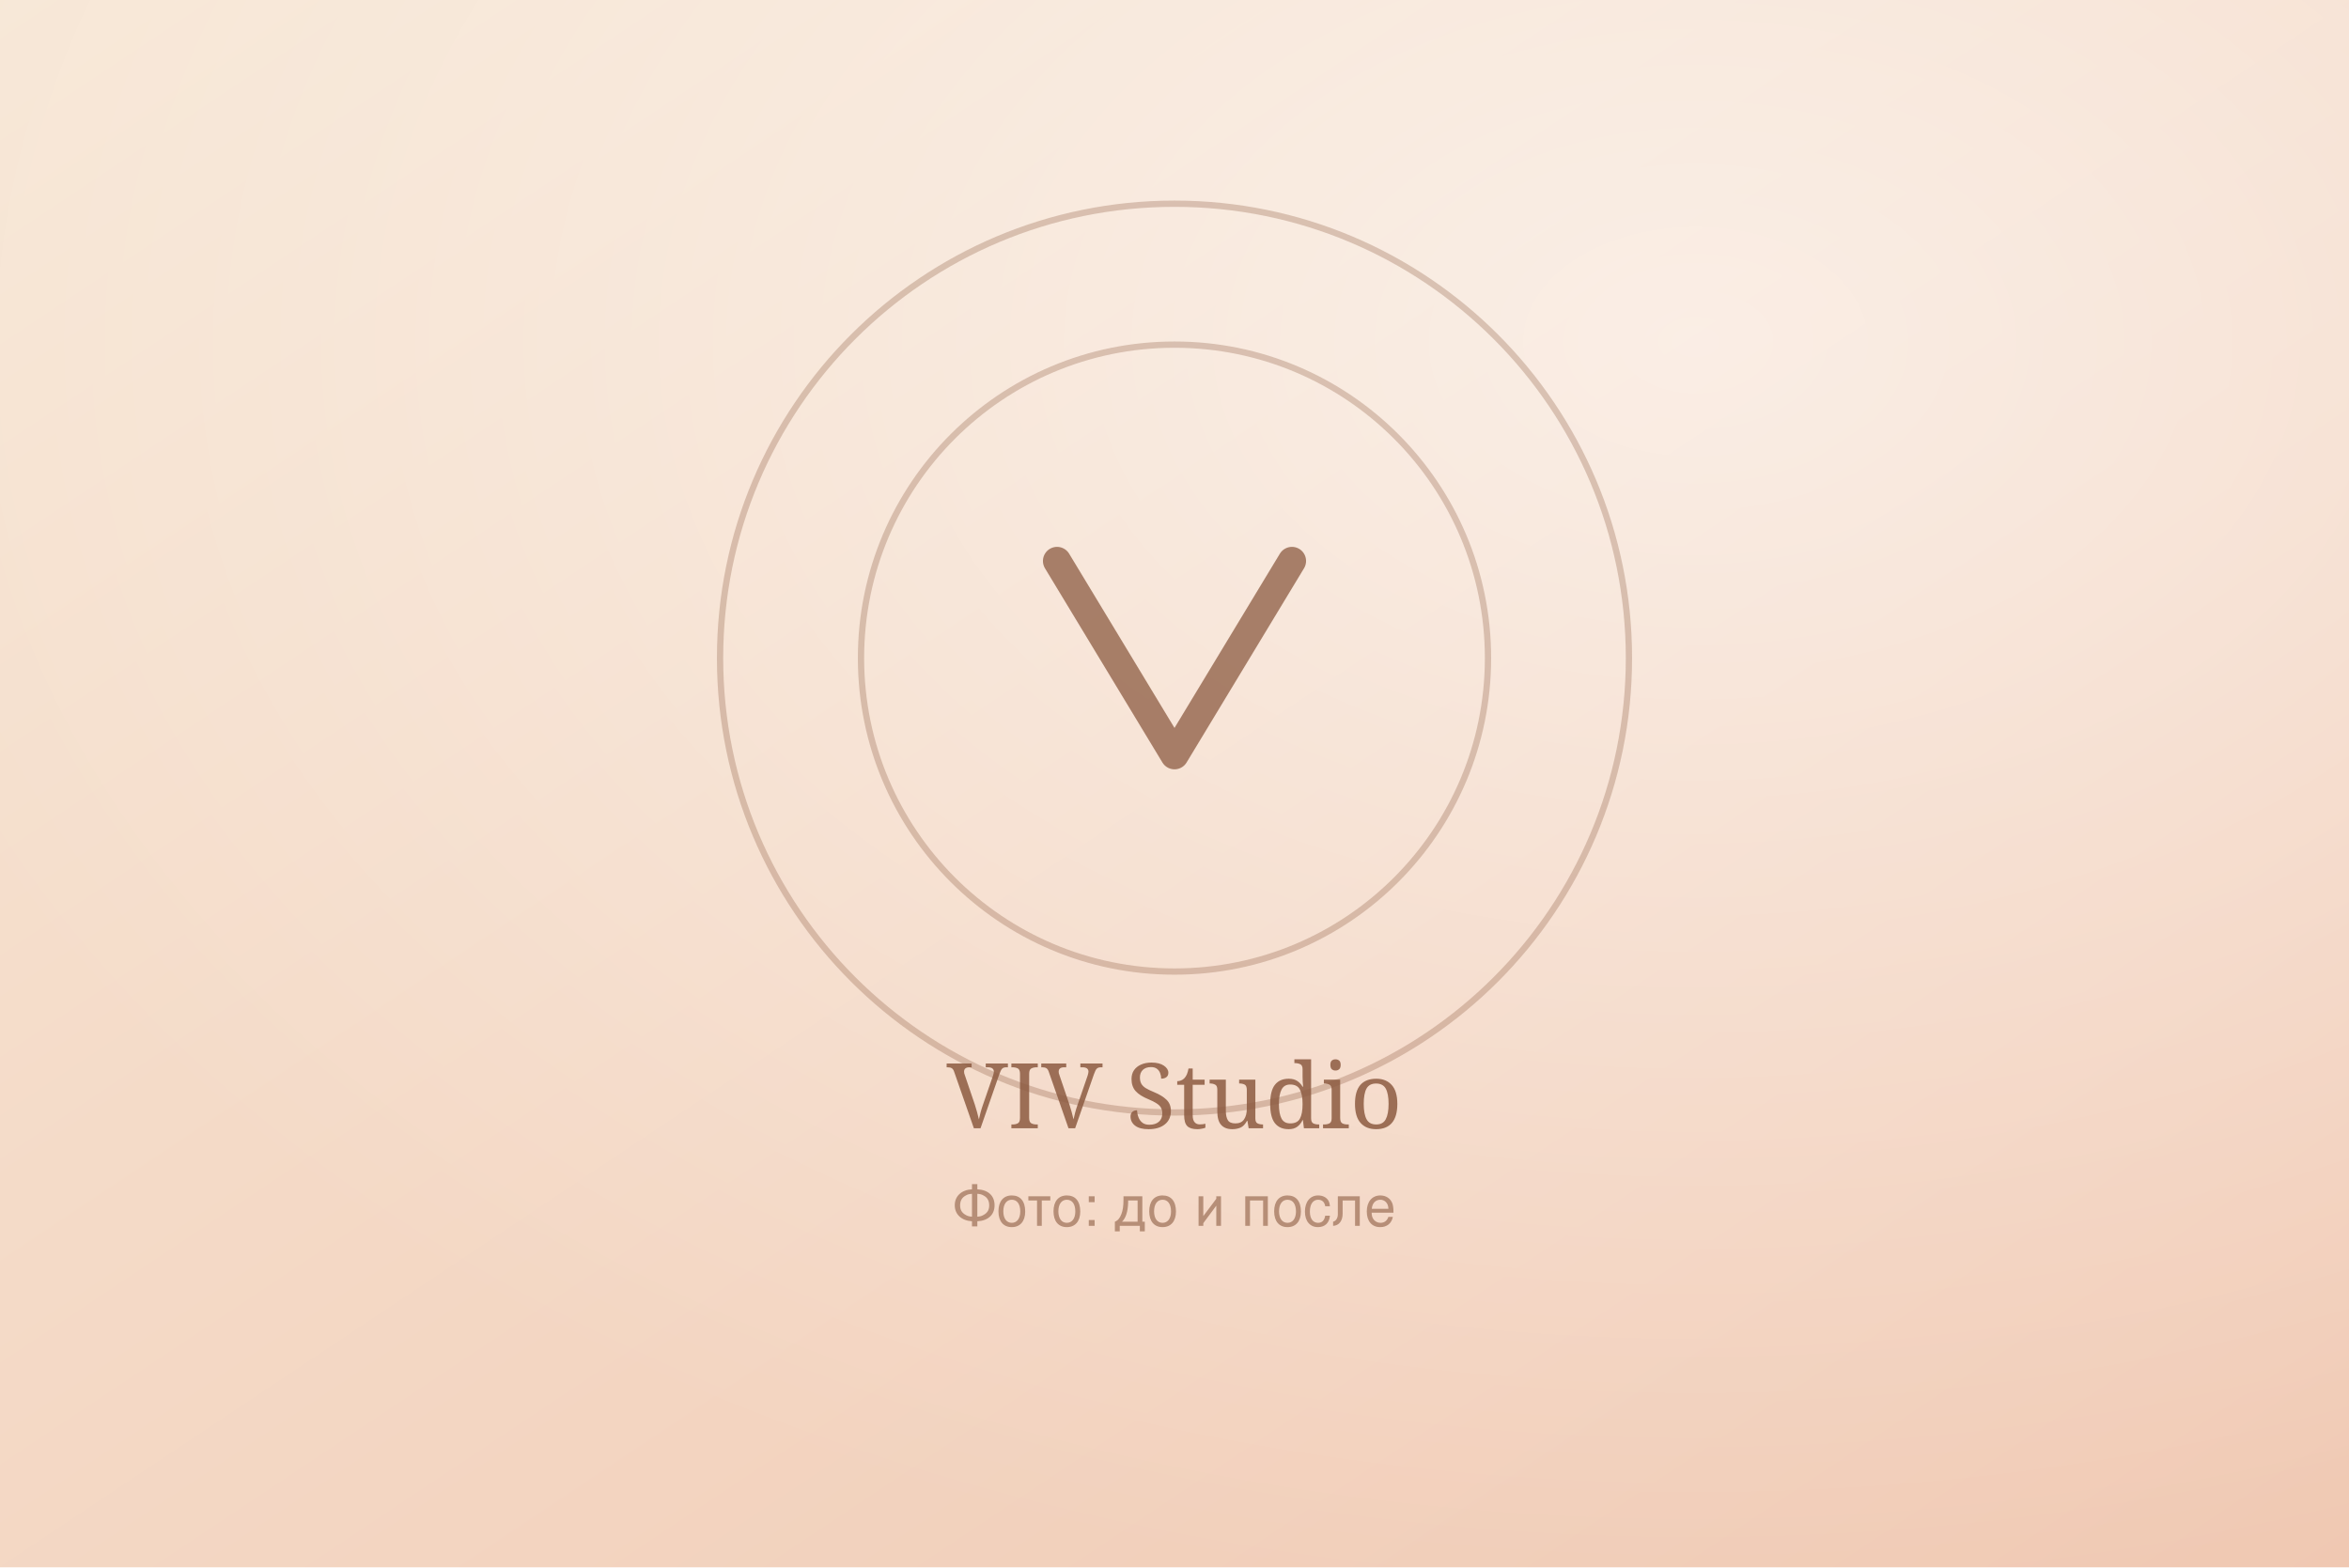
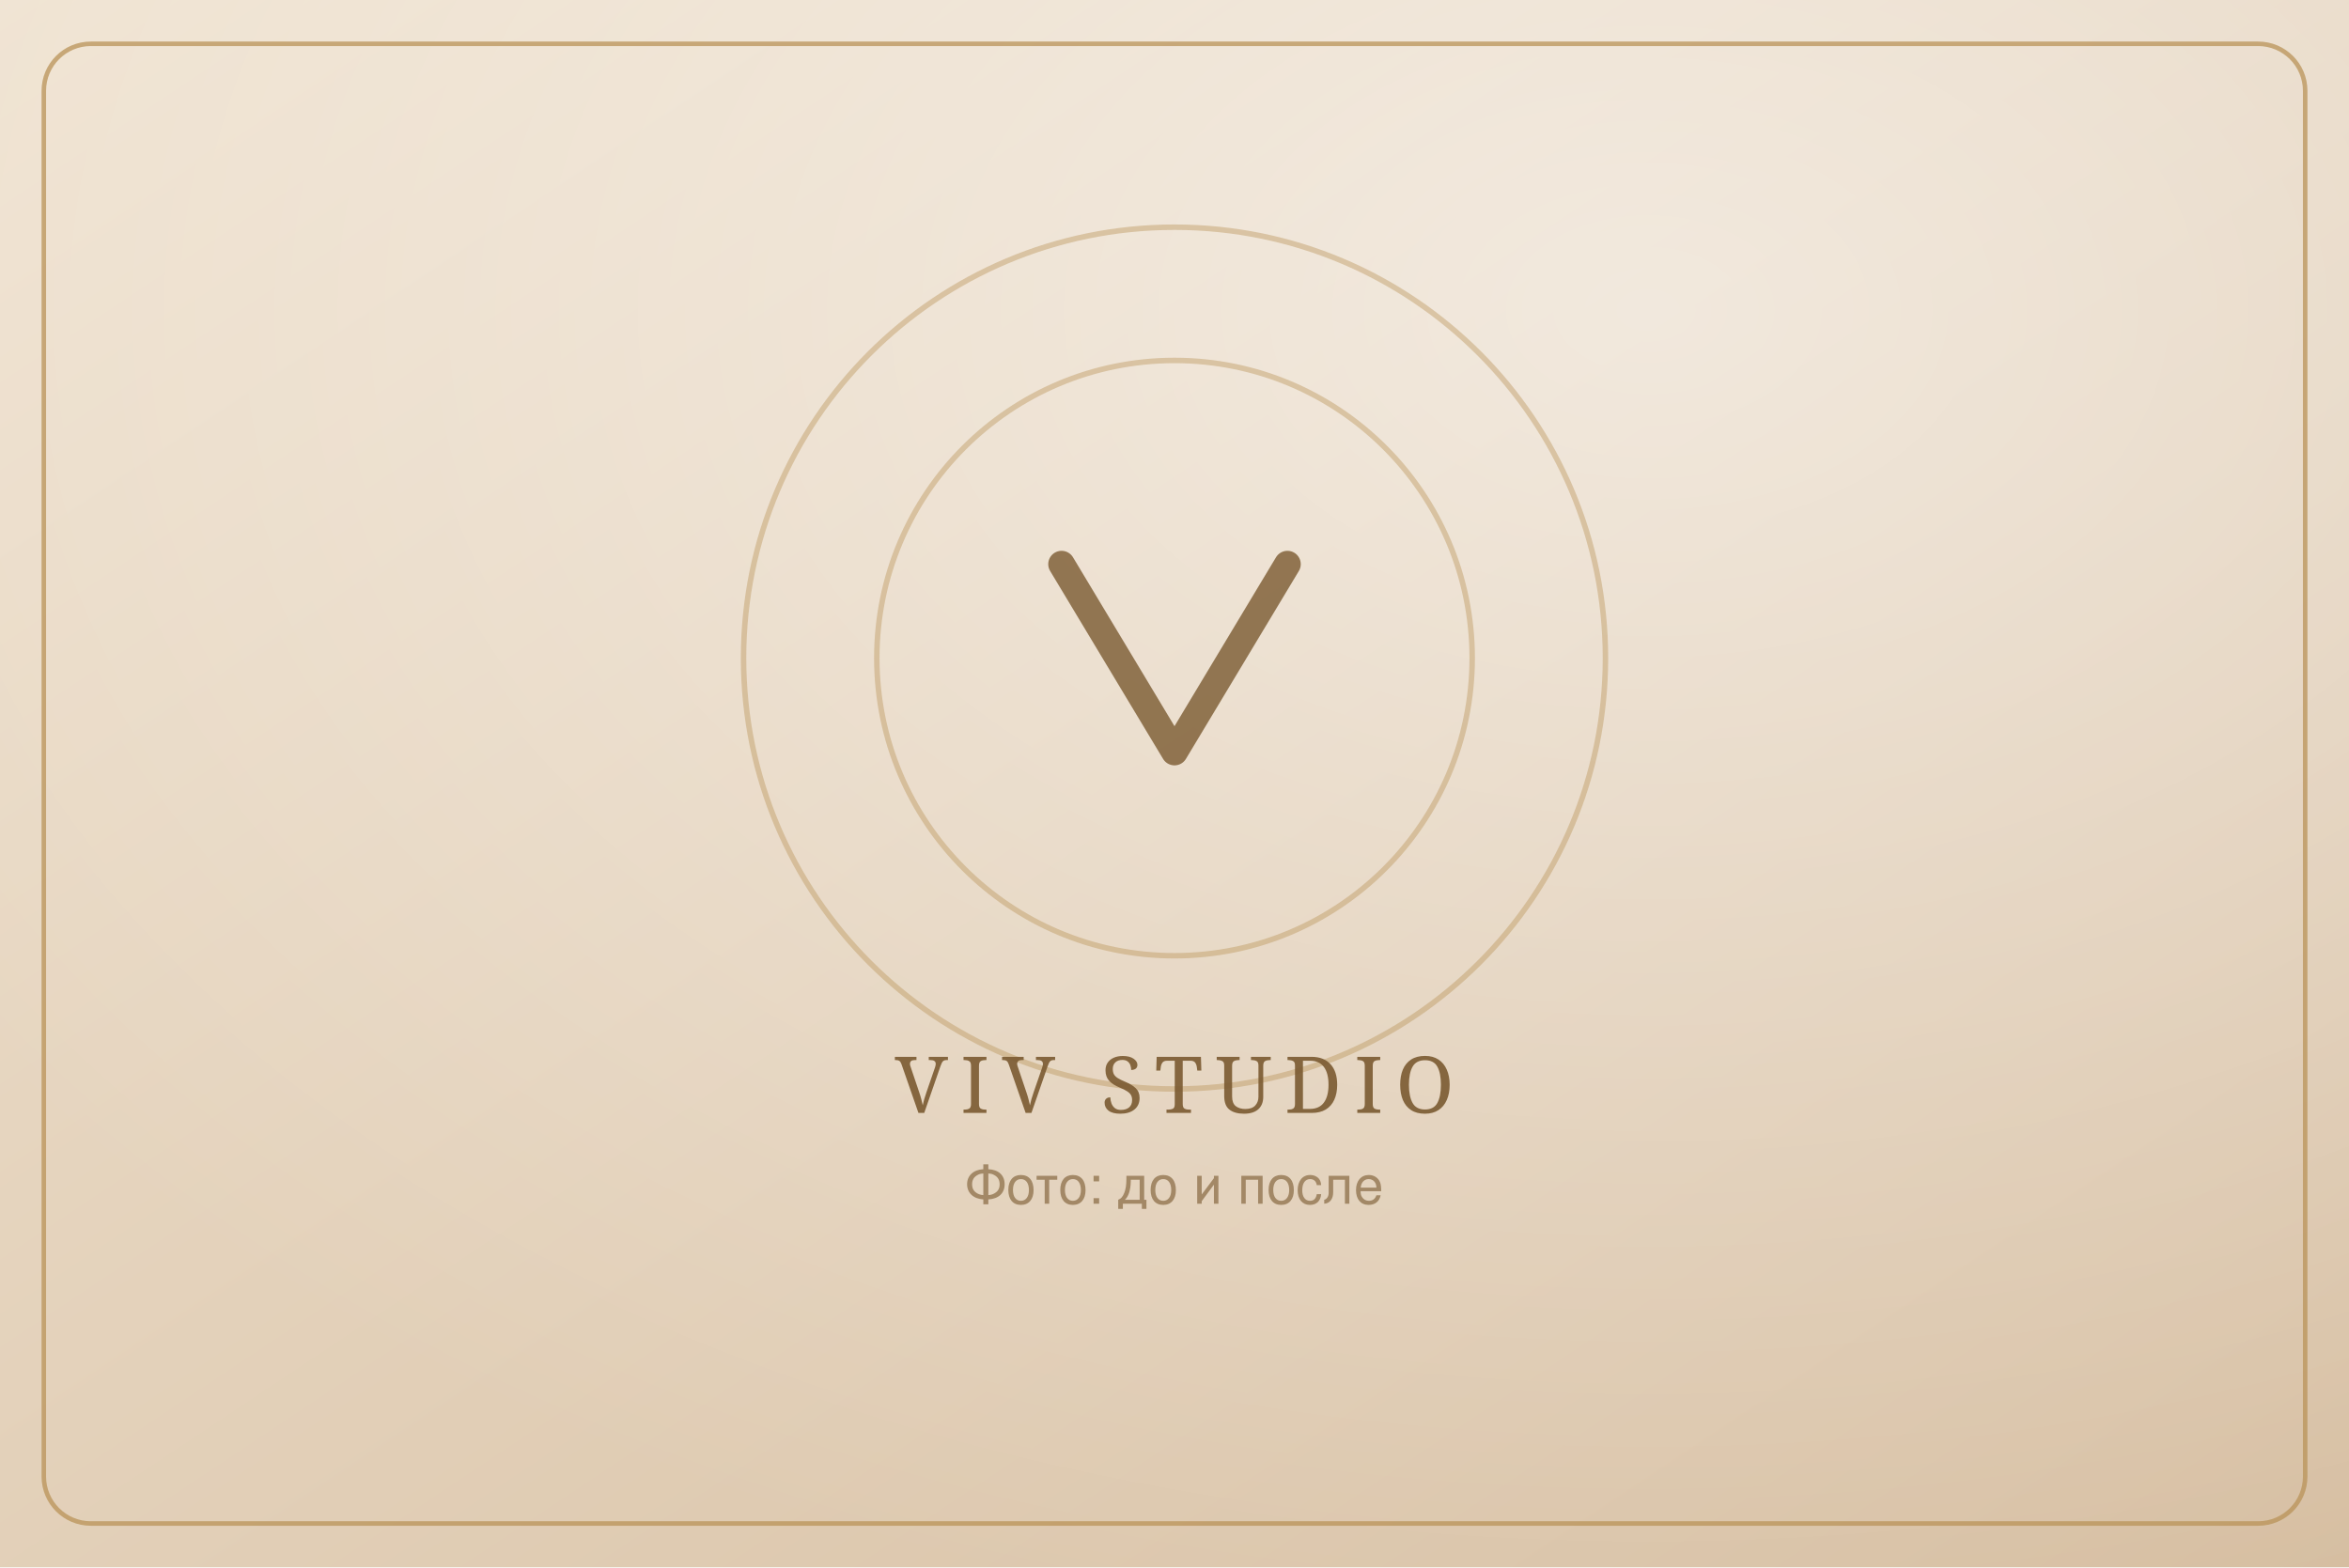
<svg xmlns="http://www.w3.org/2000/svg" viewBox="0 0 520 347" width="520" height="347" role="img" aria-label="Фото: до и после">
  <defs>
    <linearGradient id="g" x1="0" y1="0" x2="1" y2="1">
-       <stop offset="0" stop-color="#F7E7D6" />
-       <stop offset="1" stop-color="#F0C8B2" />
+       <stop offset="0" stop-color="#EFE2D0" />
+       <stop offset="1" stop-color="#D6BEA1" />
    </linearGradient>
-     <radialGradient id="r" cx="0.72" cy="0.22" r="0.8">
-       <stop offset="0" stop-color="#FFFFFF" stop-opacity=".55" />
+     <radialGradient id="r" cx="0.7" cy="0.2" r="0.85">
+       <stop offset="0" stop-color="#FFFFFF" stop-opacity=".5" />
      <stop offset="1" stop-color="#FFFFFF" stop-opacity="0" />
    </radialGradient>
  </defs>
  <rect width="520" height="347" fill="url(#g)" />
  <rect width="520" height="347" fill="url(#r)" />
-   <g opacity=".30" fill="none" stroke="#8C5B41" stroke-width="1.39">
-     <circle cx="260.0" cy="145.7" r="69.4" />
-     <circle cx="260.0" cy="145.7" r="100.6" />
+   <rect x="9.7" y="9.7" width="500.6" height="327.6" rx="10.4" fill="none" stroke="#B99358" stroke-width="1" opacity=".75" />
+   <g opacity=".42" fill="none" stroke="#B99358" stroke-width="1.21">
+     <circle cx="260.0" cy="145.7" r="65.9" />
+     <circle cx="260.0" cy="145.7" r="95.4" />
  </g>
  <g transform="translate(260.0 145.7)">
-     <path d="M-26.0 -21.5L0 21.5L26.0 -21.5" fill="none" stroke="#8C5B41" stroke-width="6.25" stroke-linecap="round" stroke-linejoin="round" opacity=".75" />
+     <path d="M-25.0 -20.8L0 20.8L25.0 -20.8" fill="none" stroke="#7A5A31" stroke-width="5.9" stroke-linecap="round" stroke-linejoin="round" opacity=".8" />
  </g>
-   <text x="260.0" y="249.8" text-anchor="middle" font-family="Georgia, serif" font-size="20.1" fill="#8C5B41" opacity=".85">VIV Studio</text>
-   <text x="260.0" y="271.4" text-anchor="middle" font-family="Helvetica, Arial, sans-serif" font-size="12.5" fill="#8C5B41" opacity=".6">Фото: до и после</text>
+   <text x="260.0" y="246.4" text-anchor="middle" font-family="Georgia, serif" font-size="17.4" fill="#7A5A31" opacity=".9" letter-spacing="2.8">VIV STUDIO</text>
+   <text x="260.0" y="266.5" text-anchor="middle" font-family="Helvetica, Arial, sans-serif" font-size="11.8" fill="#7A5A31" opacity=".62">Фото: до и после</text>
</svg>
